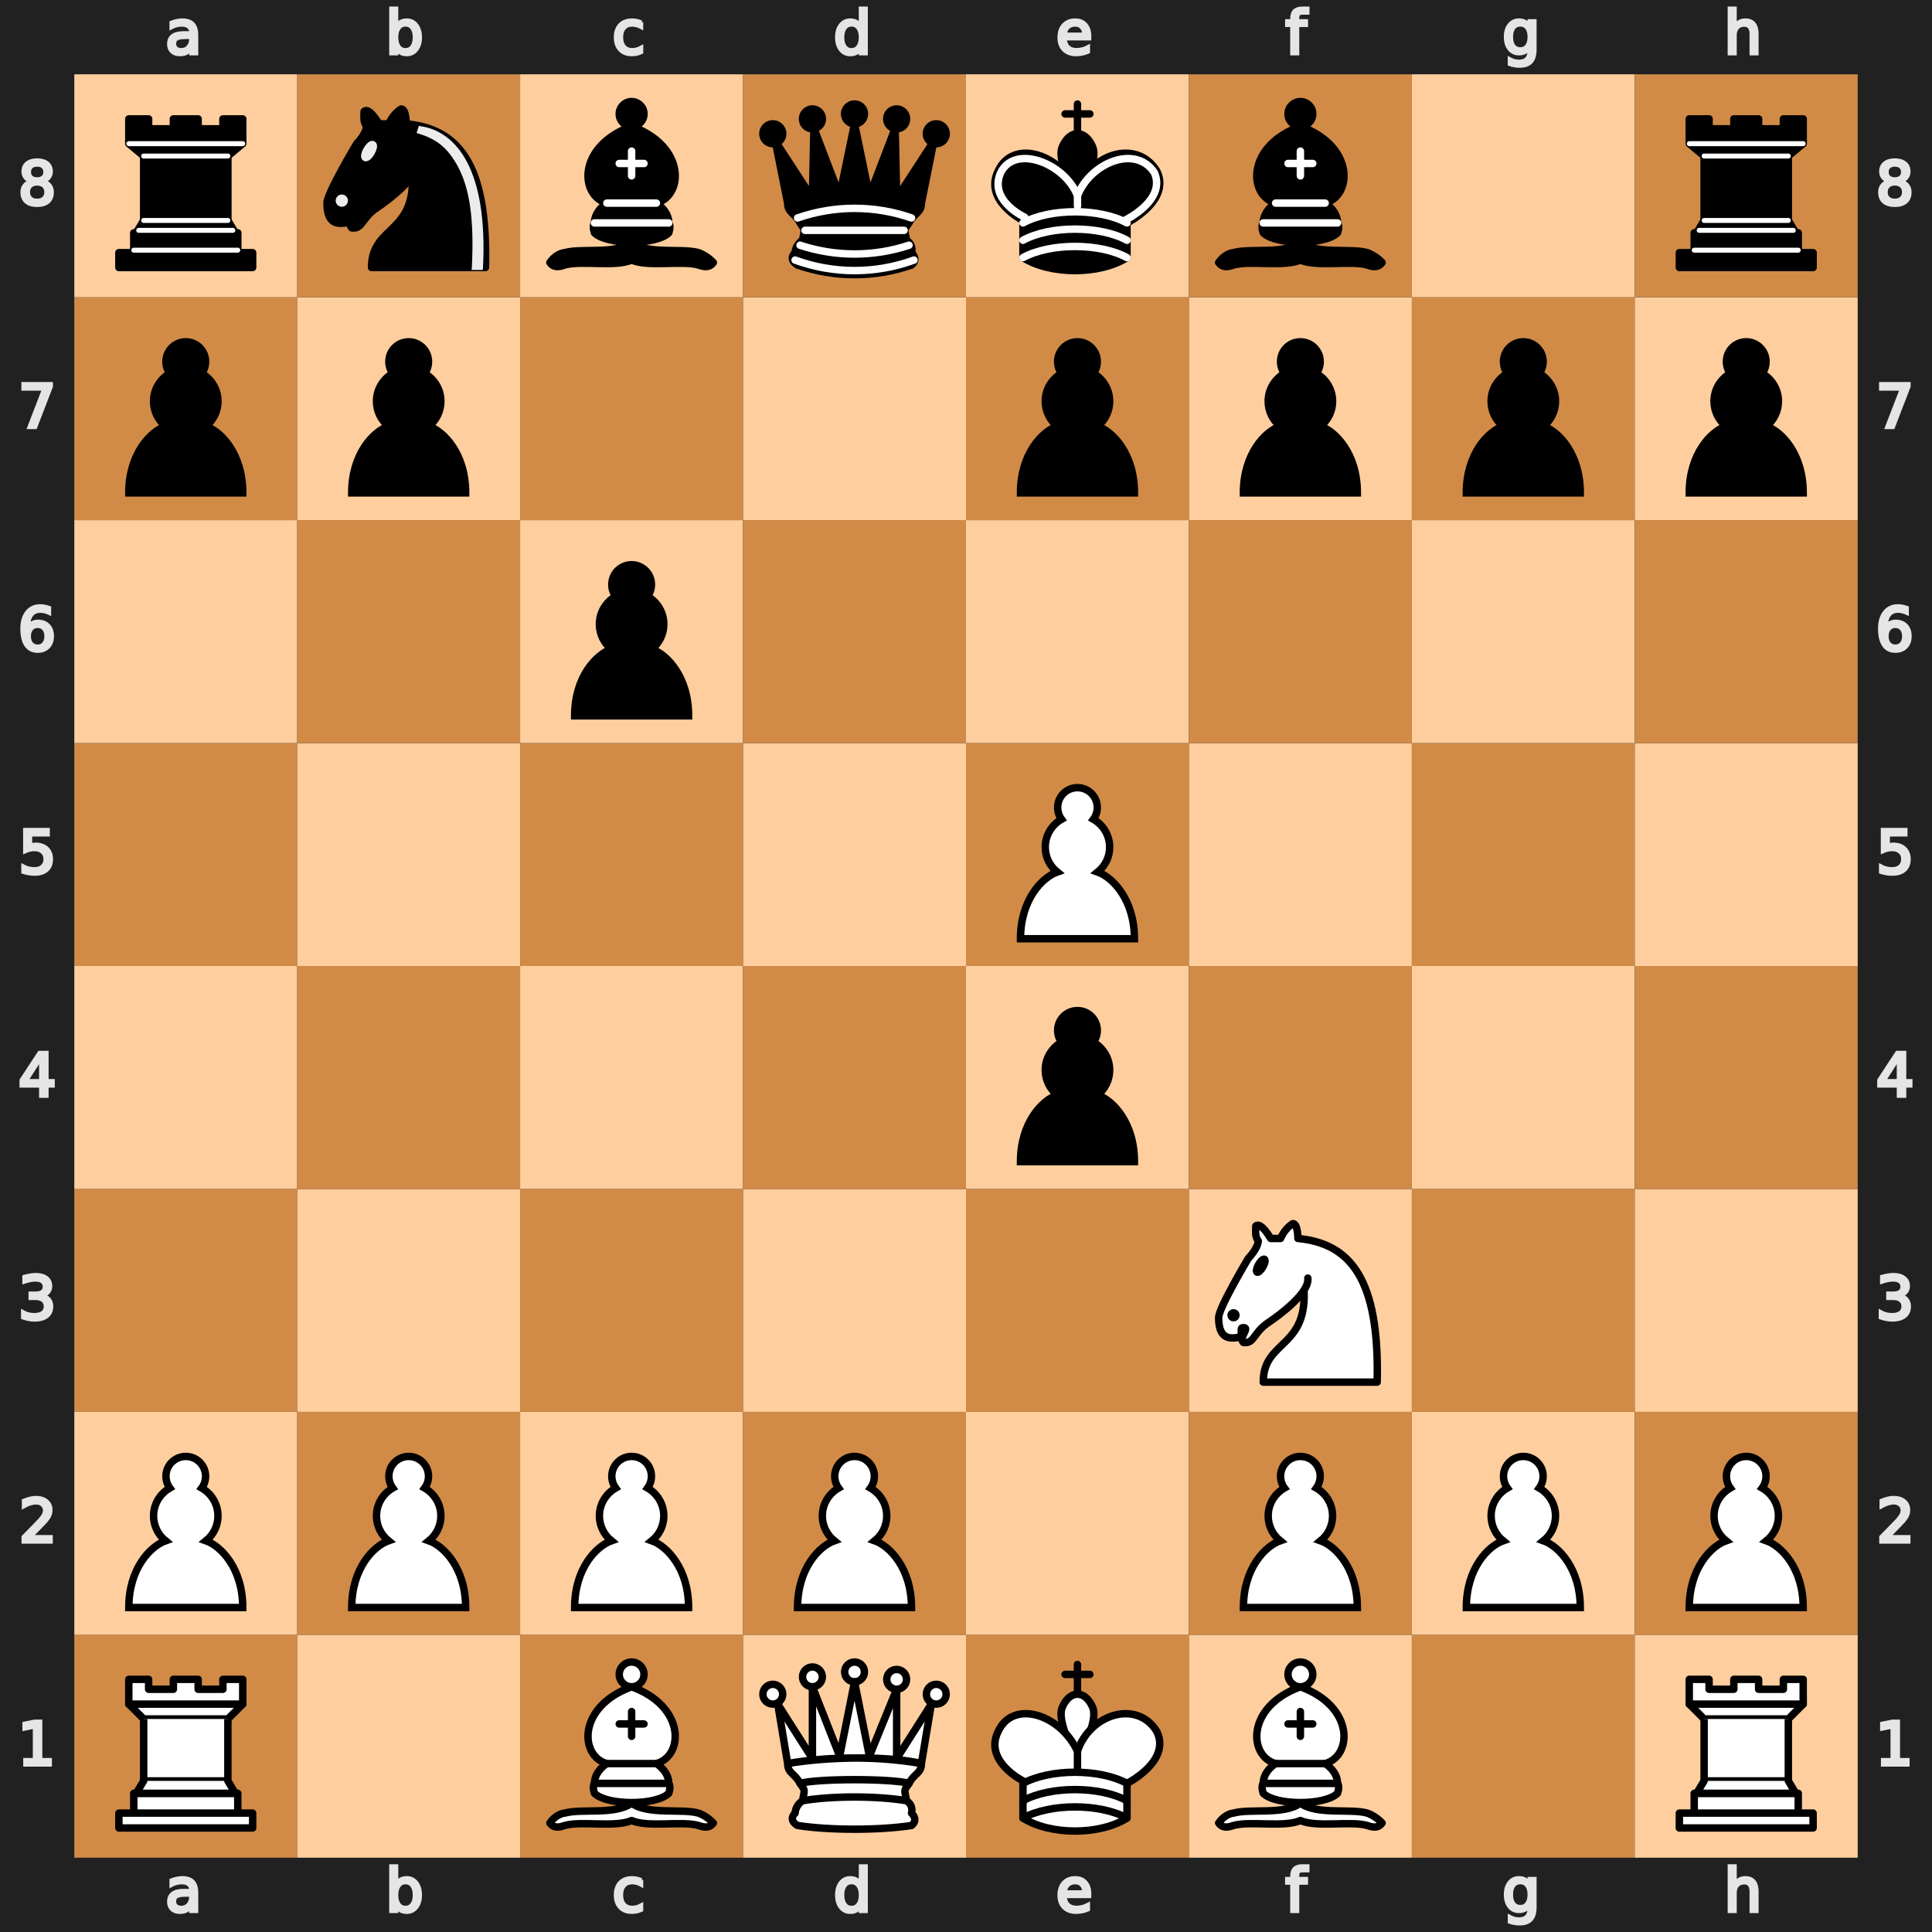
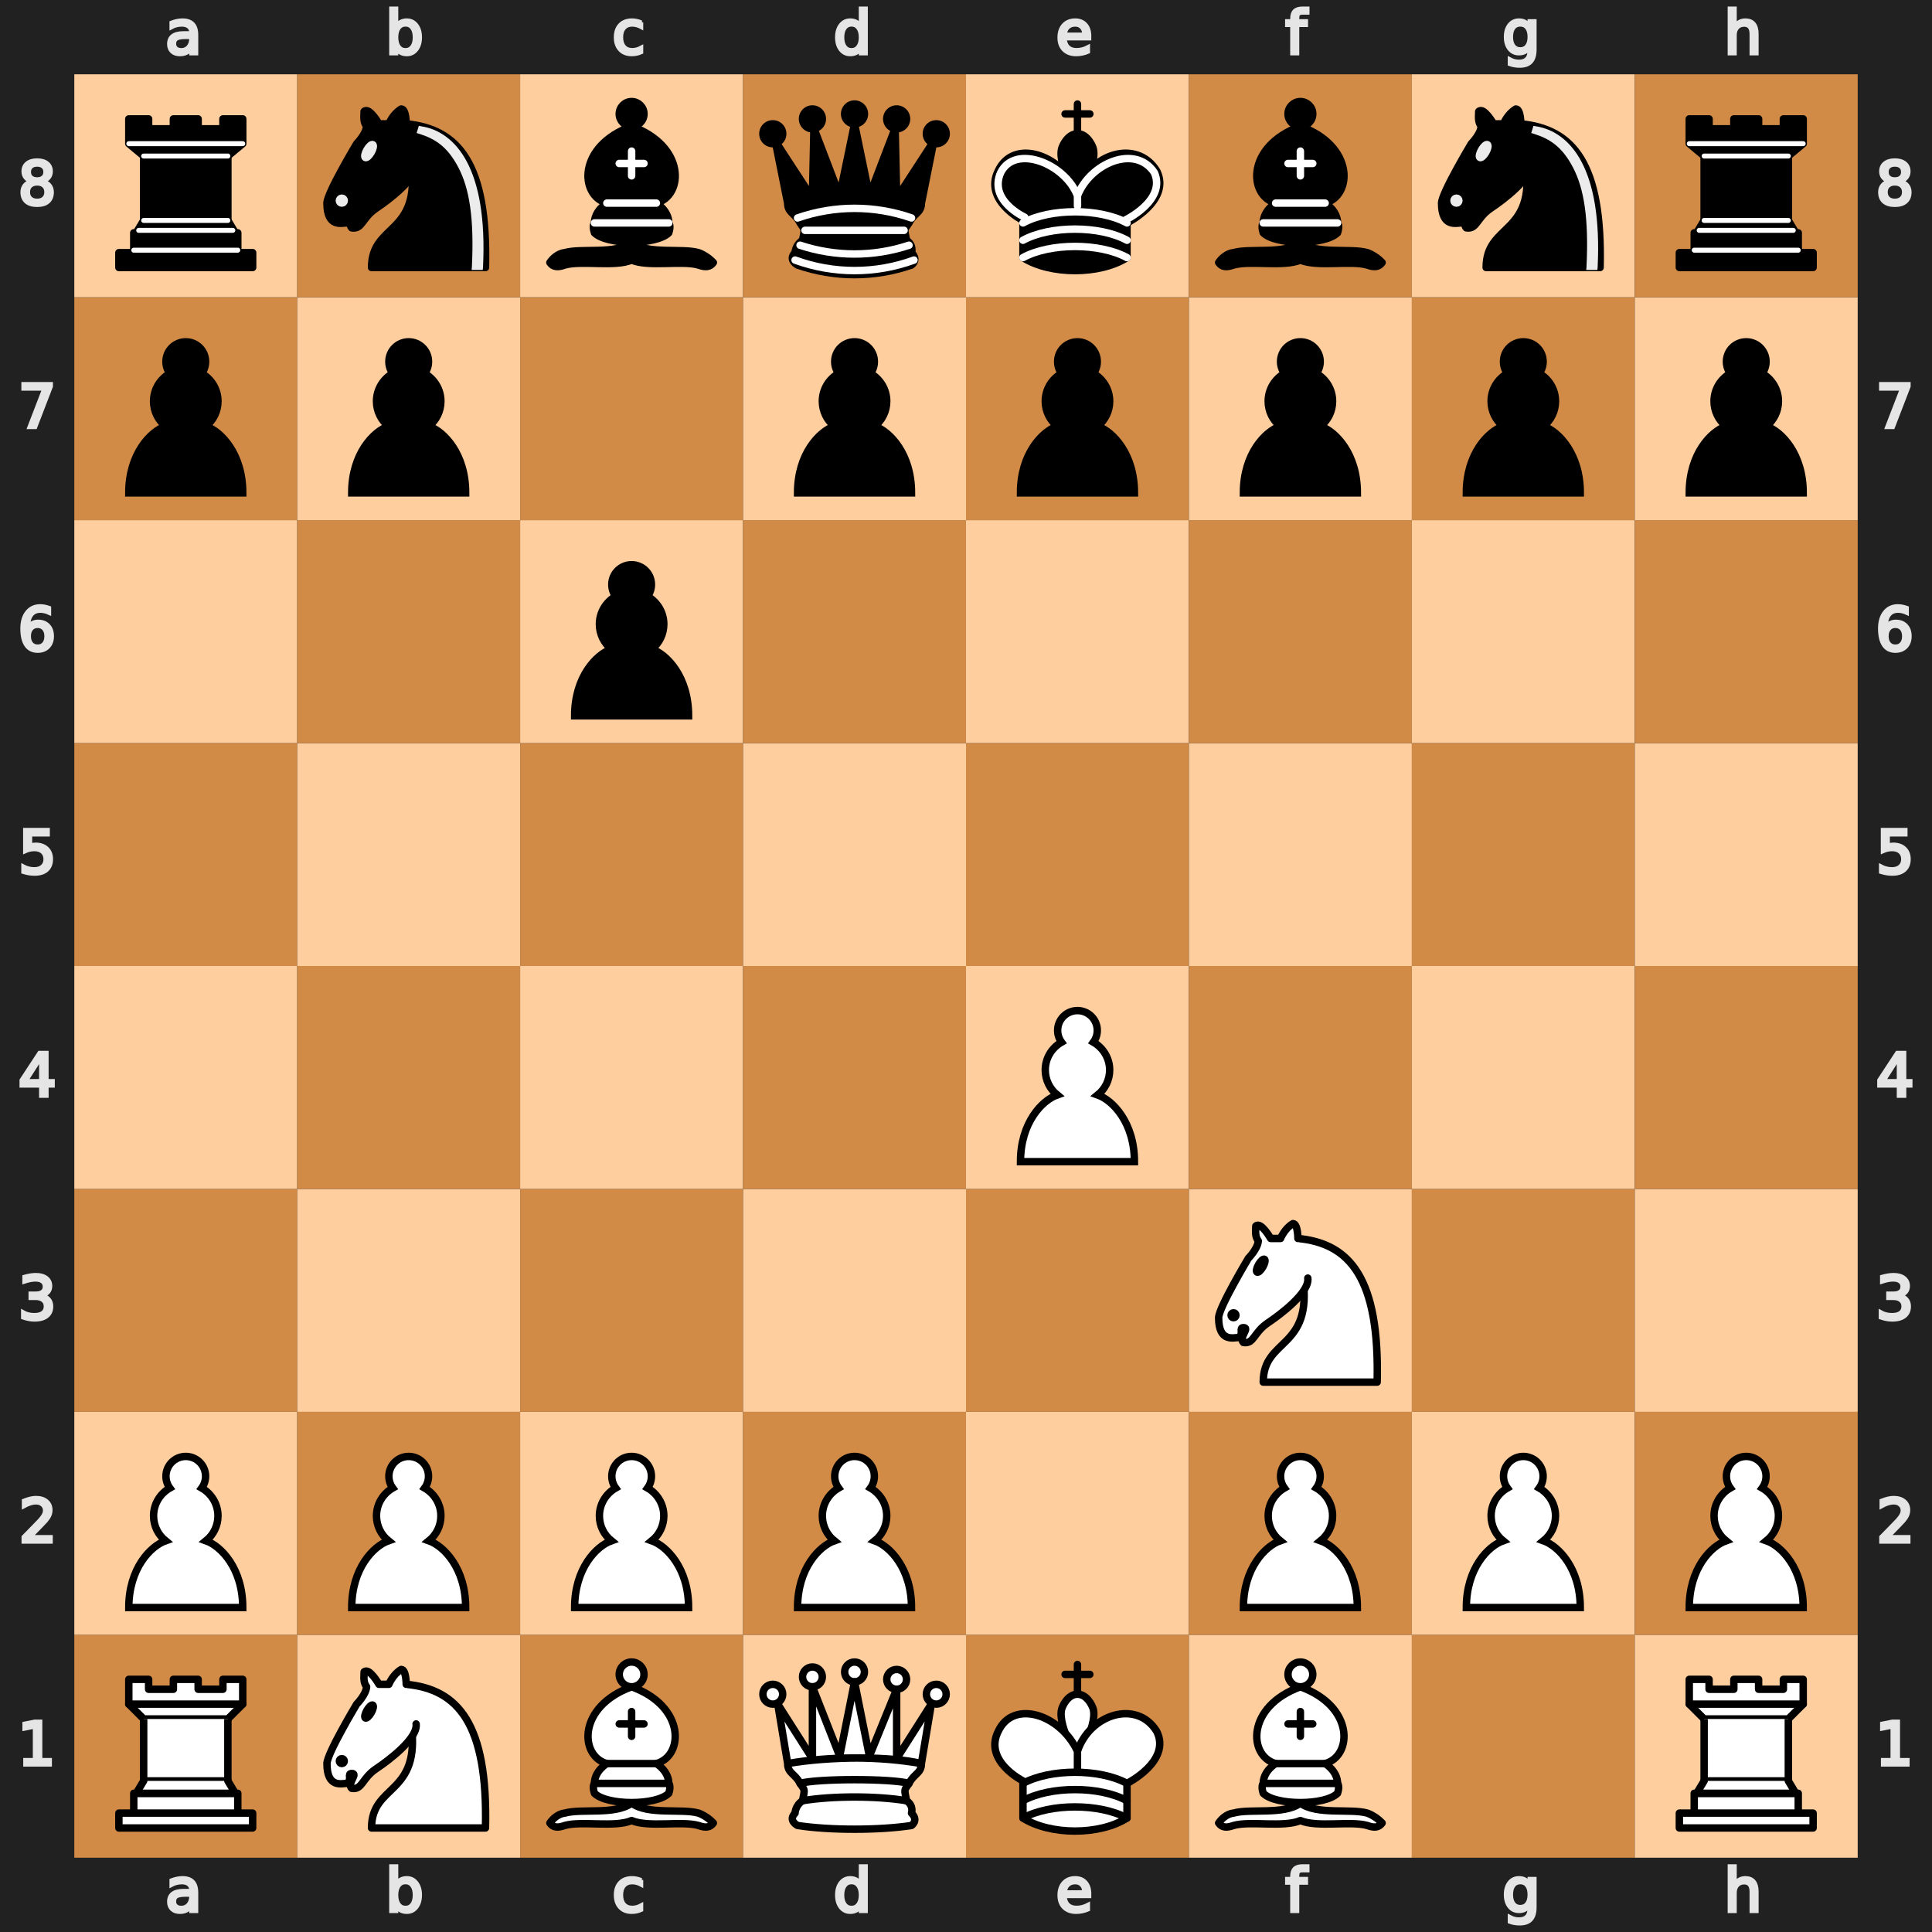
<svg xmlns="http://www.w3.org/2000/svg" xmlns:xlink="http://www.w3.org/1999/xlink" version="1.2" baseProfile="tiny" viewBox="0 0 390 390">
  <defs>
    <g id="white-pawn" class="white pawn">
      <path d="M22.5 9c-2.21 0-4 1.79-4 4 0 .89.29 1.71.78 2.38C17.33 16.5 16 18.59 16 21c0 2.03.94 3.84 2.41 5.03-3 1.06-7.41 5.55-7.41 13.47h23c0-7.92-4.41-12.41-7.41-13.47 1.47-1.19 2.41-3 2.41-5.03 0-2.41-1.33-4.5-3.28-5.62.49-.67.78-1.49.78-2.38 0-2.21-1.79-4-4-4z" fill="#fff" stroke="#000" stroke-width="1.5" stroke-linecap="round" />
    </g>
    <g id="white-knight" class="white knight" fill="none" fill-rule="evenodd" stroke="#000" stroke-width="1.5" stroke-linecap="round" stroke-linejoin="round">
      <path d="M 22,10 C 32.5,11 38.5,18 38,39 L 15,39 C 15,30 25,32.5 23,18" style="fill:#ffffff; stroke:#000000;" />
      <path d="M 24,18 C 24.38,20.91 18.45,25.37 16,27 C 13,29 13.18,31.34 11,31 C 9.958,30.06 12.41,27.96 11,28 C 10,28 11.19,29.23 10,30 C 9,30 5.997,31 6,26 C 6,24 12,14 12,14 C 12,14 13.89,12.1 14,10.5 C 13.27,9.506 13.5,8.5 13.5,7.5 C 14.5,6.5 16.5,10 16.5,10 L 18.5,10 C 18.5,10 19.28,8.008 21,7 C 22,7 22,10 22,10" style="fill:#ffffff; stroke:#000000;" />
      <path d="M 9.5 25.5 A 0.5 0.5 0 1 1 8.5,25.5 A 0.5 0.5 0 1 1 9.5 25.5 z" style="fill:#000000; stroke:#000000;" />
      <path d="M 15 15.5 A 0.5 1.5 0 1 1 14,15.5 A 0.5 1.5 0 1 1 15 15.5 z" transform="matrix(0.866,0.5,-0.5,0.866,9.693,-5.173)" style="fill:#000000; stroke:#000000;" />
    </g>
    <g id="white-bishop" class="white bishop" fill="none" fill-rule="evenodd" stroke="#000" stroke-width="1.5" stroke-linecap="round" stroke-linejoin="round">
      <g fill="#fff" stroke-linecap="butt">
        <path d="M9 36c3.39-.97 10.11.43 13.5-2 3.39 2.43 10.11 1.03 13.5 2 0 0 1.65.54 3 2-.68.97-1.65.99-3 .5-3.39-.97-10.11.46-13.5-1-3.39 1.46-10.11.03-13.5 1-1.354.49-2.323.47-3-.5 1.354-1.94 3-2 3-2zM15 32c2.5 2.5 12.5 2.5 15 0 .5-1.5 0-2 0-2 0-2.5-2.5-4-2.5-4 5.5-1.5 6-11.5-5-15.5-11 4-10.5 14-5 15.5 0 0-2.5 1.5-2.5 4 0 0-.5.5 0 2zM25 8a2.5 2.5 0 1 1-5 0 2.5 2.5 0 1 1 5 0z" />
      </g>
      <path d="M17.5 26h10M15 30h15m-7.5-14.5v5M20 18h5" stroke-linejoin="miter" />
    </g>
    <g id="white-rook" class="white rook" fill="#fff" fill-rule="evenodd" stroke="#000" stroke-width="1.5" stroke-linecap="round" stroke-linejoin="round">
      <path d="M9 39h27v-3H9v3zM12 36v-4h21v4H12zM11 14V9h4v2h5V9h5v2h5V9h4v5" stroke-linecap="butt" />
      <path d="M34 14l-3 3H14l-3-3" />
      <path d="M31 17v12.5H14V17" stroke-linecap="butt" stroke-linejoin="miter" />
      <path d="M31 29.5l1.5 2.5h-20l1.5-2.5" />
      <path d="M11 14h23" fill="none" stroke-linejoin="miter" />
    </g>
    <g id="white-queen" class="white queen" fill="#fff" fill-rule="evenodd" stroke="#000" stroke-width="1.5" stroke-linecap="round" stroke-linejoin="round">
      <path d="M8 12a2 2 0 1 1-4 0 2 2 0 1 1 4 0zM24.5 7.5a2 2 0 1 1-4 0 2 2 0 1 1 4 0zM41 12a2 2 0 1 1-4 0 2 2 0 1 1 4 0zM16 8.5a2 2 0 1 1-4 0 2 2 0 1 1 4 0zM33 9a2 2 0 1 1-4 0 2 2 0 1 1 4 0z" />
      <path d="M9 26c8.5-1.5 21-1.5 27 0l2-12-7 11V11l-5.5 13.5-3-15-3 15-5.5-14V25L7 14l2 12zM9 26c0 2 1.5 2 2.5 4 1 1.5 1 1 .5 3.5-1.5 1-1.5 2.5-1.5 2.5-1.5 1.5.5 2.5.5 2.5 6.5 1 16.5 1 23 0 0 0 1.5-1 0-2.5 0 0 .5-1.5-1-2.5-.5-2.5-.5-2 .5-3.5 1-2 2.5-2 2.5-4-8.5-1.5-18.5-1.5-27 0z" stroke-linecap="butt" />
      <path d="M11.5 30c3.5-1 18.5-1 22 0M12 33.5c6-1 15-1 21 0" fill="none" />
    </g>
    <g id="white-king" class="white king" fill="none" fill-rule="evenodd" stroke="#000" stroke-width="1.5" stroke-linecap="round" stroke-linejoin="round">
      <path d="M22.5 11.63V6M20 8h5" stroke-linejoin="miter" />
      <path d="M22.5 25s4.5-7.5 3-10.5c0 0-1-2.5-3-2.5s-3 2.5-3 2.5c-1.5 3 3 10.5 3 10.5" fill="#fff" stroke-linecap="butt" stroke-linejoin="miter" />
      <path d="M11.5 37c5.5 3.5 15.5 3.5 21 0v-7s9-4.5 6-10.5c-4-6.5-13.5-3.5-16 4V27v-3.5c-3.5-7.5-13-10.5-16-4-3 6 5 10 5 10V37z" fill="#fff" />
      <path d="M11.5 30c5.5-3 15.5-3 21 0m-21 3.5c5.5-3 15.5-3 21 0m-21 3.5c5.5-3 15.5-3 21 0" />
    </g>
    <g id="black-pawn" class="black pawn">
      <path d="M22.5 9c-2.21 0-4 1.79-4 4 0 .89.29 1.71.78 2.38C17.33 16.5 16 18.59 16 21c0 2.03.94 3.84 2.41 5.03-3 1.06-7.41 5.55-7.41 13.47h23c0-7.92-4.41-12.41-7.41-13.47 1.47-1.19 2.41-3 2.41-5.03 0-2.41-1.33-4.5-3.28-5.62.49-.67.78-1.49.78-2.38 0-2.21-1.79-4-4-4z" fill="#000" stroke="#000" stroke-width="1.5" stroke-linecap="round" />
    </g>
    <g id="black-knight" class="black knight" fill="none" fill-rule="evenodd" stroke="#000" stroke-width="1.5" stroke-linecap="round" stroke-linejoin="round">
      <path d="M 22,10 C 32.5,11 38.5,18 38,39 L 15,39 C 15,30 25,32.5 23,18" style="fill:#000000; stroke:#000000;" />
      <path d="M 24,18 C 24.38,20.91 18.45,25.37 16,27 C 13,29 13.18,31.34 11,31 C 9.958,30.06 12.41,27.96 11,28 C 10,28 11.19,29.23 10,30 C 9,30 5.997,31 6,26 C 6,24 12,14 12,14 C 12,14 13.89,12.1 14,10.5 C 13.27,9.506 13.5,8.5 13.5,7.5 C 14.5,6.5 16.5,10 16.5,10 L 18.5,10 C 18.5,10 19.28,8.008 21,7 C 22,7 22,10 22,10" style="fill:#000000; stroke:#000000;" />
      <path d="M 9.5 25.5 A 0.5 0.5 0 1 1 8.5,25.5 A 0.5 0.5 0 1 1 9.5 25.5 z" style="fill:#ececec; stroke:#ececec;" />
      <path d="M 15 15.5 A 0.5 1.5 0 1 1 14,15.5 A 0.5 1.5 0 1 1 15 15.5 z" transform="matrix(0.866,0.5,-0.5,0.866,9.693,-5.173)" style="fill:#ececec; stroke:#ececec;" />
      <path d="M 24.55,10.4 L 24.1,11.85 L 24.6,12 C 27.75,13 30.25,14.49 32.5,18.75 C 34.75,23.01 35.75,29.06 35.25,39 L 35.2,39.5 L 37.45,39.5 L 37.5,39 C 38,28.94 36.62,22.15 34.25,17.66 C 31.88,13.17 28.46,11.02 25.06,10.5 L 24.55,10.4 z " style="fill:#ececec; stroke:none;" />
    </g>
    <g id="black-bishop" class="black bishop" fill="none" fill-rule="evenodd" stroke="#000" stroke-width="1.5" stroke-linecap="round" stroke-linejoin="round">
      <path d="M9 36c3.39-.97 10.11.43 13.5-2 3.39 2.43 10.11 1.03 13.5 2 0 0 1.65.54 3 2-.68.97-1.65.99-3 .5-3.39-.97-10.11.46-13.5-1-3.39 1.46-10.11.03-13.5 1-1.354.49-2.323.47-3-.5 1.354-1.94 3-2 3-2zm6-4c2.5 2.5 12.5 2.5 15 0 .5-1.5 0-2 0-2 0-2.5-2.5-4-2.5-4 5.5-1.5 6-11.5-5-15.5-11 4-10.5 14-5 15.5 0 0-2.5 1.5-2.5 4 0 0-.5.5 0 2zM25 8a2.5 2.5 0 1 1-5 0 2.5 2.5 0 1 1 5 0z" fill="#000" stroke-linecap="butt" />
      <path d="M17.5 26h10M15 30h15m-7.5-14.5v5M20 18h5" stroke="#fff" stroke-linejoin="miter" />
    </g>
    <g id="black-rook" class="black rook" fill="#000" fill-rule="evenodd" stroke="#000" stroke-width="1.5" stroke-linecap="round" stroke-linejoin="round">
      <path d="M9 39h27v-3H9v3zM12.5 32l1.5-2.5h17l1.5 2.5h-20zM12 36v-4h21v4H12z" stroke-linecap="butt" />
      <path d="M14 29.5v-13h17v13H14z" stroke-linecap="butt" stroke-linejoin="miter" />
      <path d="M14 16.5L11 14h23l-3 2.5H14zM11 14V9h4v2h5V9h5v2h5V9h4v5H11z" stroke-linecap="butt" />
      <path d="M12 35.5h21M13 31.5h19M14 29.5h17M14 16.5h17M11 14h23" fill="none" stroke="#fff" stroke-width="1" stroke-linejoin="miter" />
    </g>
    <g id="black-queen" class="black queen" fill="#000" fill-rule="evenodd" stroke="#000" stroke-width="1.5" stroke-linecap="round" stroke-linejoin="round">
      <g fill="#000" stroke="none">
        <circle cx="6" cy="12" r="2.75" />
        <circle cx="14" cy="9" r="2.75" />
        <circle cx="22.5" cy="8" r="2.75" />
        <circle cx="31" cy="9" r="2.75" />
        <circle cx="39" cy="12" r="2.75" />
      </g>
      <path d="M9 26c8.5-1.5 21-1.5 27 0l2.5-12.5L31 25l-.3-14.1-5.2 13.6-3-14.5-3 14.5-5.2-13.6L14 25 6.5 13.5 9 26zM9 26c0 2 1.5 2 2.5 4 1 1.5 1 1 .5 3.5-1.5 1-1.5 2.5-1.5 2.5-1.5 1.5.5 2.5.5 2.5 6.5 1 16.5 1 23 0 0 0 1.5-1 0-2.5 0 0 .5-1.5-1-2.5-.5-2.5-.5-2 .5-3.5 1-2 2.5-2 2.5-4-8.5-1.5-18.5-1.5-27 0z" stroke-linecap="butt" />
      <path d="M11 38.5a35 35 1 0 0 23 0" fill="none" stroke-linecap="butt" />
      <path d="M11 29a35 35 1 0 1 23 0M12.5 31.5h20M11.5 34.5a35 35 1 0 0 22 0M10.5 37.5a35 35 1 0 0 24 0" fill="none" stroke="#fff" />
    </g>
    <g id="black-king" class="black king" fill="none" fill-rule="evenodd" stroke="#000" stroke-width="1.5" stroke-linecap="round" stroke-linejoin="round">
      <path d="M22.5 11.63V6" stroke-linejoin="miter" />
      <path d="M22.5 25s4.5-7.5 3-10.5c0 0-1-2.5-3-2.5s-3 2.5-3 2.5c-1.5 3 3 10.5 3 10.5" fill="#000" stroke-linecap="butt" stroke-linejoin="miter" />
      <path d="M11.5 37c5.5 3.5 15.5 3.5 21 0v-7s9-4.5 6-10.5c-4-6.5-13.5-3.5-16 4V27v-3.5c-3.5-7.5-13-10.5-16-4-3 6 5 10 5 10V37z" fill="#000" />
      <path d="M20 8h5" stroke-linejoin="miter" />
      <path d="M32 29.5s8.5-4 6.03-9.65C34.15 14 25 18 22.5 24.5l.01 2.1-.01-2.1C20 18 9.906 14 6.997 19.85c-2.497 5.65 4.853 9 4.853 9M11.5 30c5.5-3 15.5-3 21 0m-21 3.5c5.5-3 15.5-3 21 0m-21 3.5c5.5-3 15.5-3 21 0" stroke="#fff" />
    </g>
  </defs>
  <rect x="0" y="0" width="390" height="390" fill="#212121" />
  <g transform="translate(20, 0) scale(0.75, 0.75)" fill="#e5e5e5" stroke="#e5e5e5">
    <path d="M23.328 10.016q-1.742 0-2.414.398-.672.398-.672 1.36 0 .765.5 1.218.508.445 1.375.445 1.196 0 1.914-.843.727-.852.727-2.258v-.32zm2.867-.594v4.992h-1.437v-1.328q-.492.797-1.227 1.18-.734.375-1.797.375-1.343 0-2.14-.75-.79-.758-.79-2.024 0-1.476.985-2.226.992-.75 2.953-.75h2.016V8.75q0-.992-.656-1.531-.649-.547-1.829-.547-.75 0-1.46.18-.711.18-1.368.539V6.062q.79-.304 1.532-.453.742-.156 1.445-.156 1.898 0 2.836.984.937.985.937 2.985z" />
  </g>
  <g transform="translate(20, 375) scale(0.75, 0.75)" fill="#e5e5e5" stroke="#e5e5e5">
    <path d="M23.328 10.016q-1.742 0-2.414.398-.672.398-.672 1.36 0 .765.5 1.218.508.445 1.375.445 1.196 0 1.914-.843.727-.852.727-2.258v-.32zm2.867-.594v4.992h-1.437v-1.328q-.492.797-1.227 1.18-.734.375-1.797.375-1.343 0-2.14-.75-.79-.758-.79-2.024 0-1.476.985-2.226.992-.75 2.953-.75h2.016V8.75q0-.992-.656-1.531-.649-.547-1.829-.547-.75 0-1.46.18-.711.18-1.368.539V6.062q.79-.304 1.532-.453.742-.156 1.445-.156 1.898 0 2.836.984.937.985.937 2.985z" />
  </g>
  <g transform="translate(65, 0) scale(0.75, 0.75)" fill="#e5e5e5" stroke="#e5e5e5">
    <path d="M24.922 10.047q0-1.586-.656-2.485-.649-.906-1.79-.906-1.14 0-1.796.906-.649.899-.649 2.485 0 1.586.649 2.492.656.898 1.797.898 1.14 0 1.789-.898.656-.906.656-2.492zm-4.89-3.055q.452-.781 1.14-1.156.695-.383 1.656-.383 1.594 0 2.586 1.266 1 1.265 1 3.328 0 2.062-1 3.328-.992 1.266-2.586 1.266-.96 0-1.656-.375-.688-.383-1.14-1.164v1.312h-1.446V2.258h1.445z" />
  </g>
  <g transform="translate(65, 375) scale(0.75, 0.75)" fill="#e5e5e5" stroke="#e5e5e5">
    <path d="M24.922 10.047q0-1.586-.656-2.485-.649-.906-1.79-.906-1.14 0-1.796.906-.649.899-.649 2.485 0 1.586.649 2.492.656.898 1.797.898 1.14 0 1.789-.898.656-.906.656-2.492zm-4.89-3.055q.452-.781 1.14-1.156.695-.383 1.656-.383 1.594 0 2.586 1.266 1 1.265 1 3.328 0 2.062-1 3.328-.992 1.266-2.586 1.266-.96 0-1.656-.375-.688-.383-1.14-1.164v1.312h-1.446V2.258h1.445z" />
  </g>
  <g transform="translate(110, 0) scale(0.75, 0.75)" fill="#e5e5e5" stroke="#e5e5e5">
    <path d="M25.96 6v1.344q-.608-.336-1.226-.5-.609-.172-1.234-.172-1.398 0-2.172.89-.773.883-.773 2.485 0 1.601.773 2.492.774.883 2.172.883.625 0 1.234-.164.618-.172 1.227-.508v1.328q-.602.281-1.25.422-.64.14-1.367.14-1.977 0-3.14-1.242-1.165-1.242-1.165-3.351 0-2.14 1.172-3.367 1.18-1.227 3.227-1.227.664 0 1.296.14.633.134 1.227.407z" />
  </g>
  <g transform="translate(110, 375) scale(0.75, 0.75)" fill="#e5e5e5" stroke="#e5e5e5">
    <path d="M25.96 6v1.344q-.608-.336-1.226-.5-.609-.172-1.234-.172-1.398 0-2.172.89-.773.883-.773 2.485 0 1.601.773 2.492.774.883 2.172.883.625 0 1.234-.164.618-.172 1.227-.508v1.328q-.602.281-1.25.422-.64.14-1.367.14-1.977 0-3.14-1.242-1.165-1.242-1.165-3.351 0-2.14 1.172-3.367 1.18-1.227 3.227-1.227.664 0 1.296.14.633.134 1.227.407z" />
  </g>
  <g transform="translate(155, 0) scale(0.75, 0.75)" fill="#e5e5e5" stroke="#e5e5e5">
    <path d="M24.973 6.992V2.258h1.437v12.156h-1.437v-1.312q-.453.78-1.149 1.164-.687.375-1.656.375-1.586 0-2.586-1.266-.992-1.266-.992-3.328 0-2.063.992-3.328 1-1.266 2.586-1.266.969 0 1.656.383.696.375 1.149 1.156zm-4.899 3.055q0 1.586.649 2.492.656.898 1.797.898 1.14 0 1.796-.898.657-.906.657-2.492 0-1.586-.657-2.485-.656-.906-1.796-.906-1.141 0-1.797.906-.649.899-.649 2.485z" />
  </g>
  <g transform="translate(155, 375) scale(0.75, 0.75)" fill="#e5e5e5" stroke="#e5e5e5">
    <path d="M24.973 6.992V2.258h1.437v12.156h-1.437v-1.312q-.453.78-1.149 1.164-.687.375-1.656.375-1.586 0-2.586-1.266-.992-1.266-.992-3.328 0-2.063.992-3.328 1-1.266 2.586-1.266.969 0 1.656.383.696.375 1.149 1.156zm-4.899 3.055q0 1.586.649 2.492.656.898 1.797.898 1.14 0 1.796-.898.657-.906.657-2.492 0-1.586-.657-2.485-.656-.906-1.796-.906-1.141 0-1.797.906-.649.899-.649 2.485z" />
  </g>
  <g transform="translate(200, 0) scale(0.75, 0.75)" fill="#e5e5e5" stroke="#e5e5e5">
    <path d="M26.555 9.68v.703h-6.61q.094 1.484.89 2.265.806.774 2.235.774.828 0 1.602-.203.781-.203 1.547-.61v1.36q-.774.328-1.586.5-.813.172-1.649.172-2.093 0-3.32-1.22-1.219-1.218-1.219-3.296 0-2.148 1.157-3.406 1.164-1.266 3.132-1.266 1.766 0 2.79 1.14 1.03 1.134 1.03 3.087zm-1.438-.422q-.015-1.18-.664-1.883-.64-.703-1.703-.703-1.203 0-1.93.68-.718.68-.828 1.914z" />
  </g>
  <g transform="translate(200, 375) scale(0.75, 0.75)" fill="#e5e5e5" stroke="#e5e5e5">
    <path d="M26.555 9.68v.703h-6.61q.094 1.484.89 2.265.806.774 2.235.774.828 0 1.602-.203.781-.203 1.547-.61v1.36q-.774.328-1.586.5-.813.172-1.649.172-2.093 0-3.32-1.22-1.219-1.218-1.219-3.296 0-2.148 1.157-3.406 1.164-1.266 3.132-1.266 1.766 0 2.79 1.14 1.03 1.134 1.03 3.087zm-1.438-.422q-.015-1.18-.664-1.883-.64-.703-1.703-.703-1.203 0-1.93.68-.718.68-.828 1.914z" />
  </g>
  <g transform="translate(245, 0) scale(0.75, 0.75)" fill="#e5e5e5" stroke="#e5e5e5">
    <path d="M25.285 2.258v1.195H23.91q-.773 0-1.078.313-.297.312-.297 1.125v.773h2.367v1.117h-2.367v7.633H21.09V6.781h-1.375V5.664h1.375v-.61q0-1.46.68-2.124.68-.672 2.156-.672z" />
  </g>
  <g transform="translate(245, 375) scale(0.75, 0.75)" fill="#e5e5e5" stroke="#e5e5e5">
    <path d="M25.285 2.258v1.195H23.91q-.773 0-1.078.313-.297.312-.297 1.125v.773h2.367v1.117h-2.367v7.633H21.09V6.781h-1.375V5.664h1.375v-.61q0-1.46.68-2.124.68-.672 2.156-.672z" />
  </g>
  <g transform="translate(290, 0) scale(0.75, 0.75)" fill="#e5e5e5" stroke="#e5e5e5">
    <path d="M24.973 9.937q0-1.562-.649-2.421-.64-.86-1.804-.86-1.157 0-1.805.86-.64.859-.64 2.421 0 1.555.64 2.415.648.859 1.805.859 1.164 0 1.804-.86.649-.859.649-2.414zm1.437 3.391q0 2.234-.992 3.32-.992 1.094-3.04 1.094-.757 0-1.429-.117-.672-.11-1.304-.344v-1.398q.632.344 1.25.508.617.164 1.257.164 1.414 0 2.118-.743.703-.734.703-2.226v-.711q-.446.773-1.141 1.156-.695.383-1.664.383-1.61 0-2.594-1.227-.984-1.226-.984-3.25 0-2.03.984-3.257.985-1.227 2.594-1.227.969 0 1.664.383t1.14 1.156V5.664h1.438z" />
  </g>
  <g transform="translate(290, 375) scale(0.75, 0.75)" fill="#e5e5e5" stroke="#e5e5e5">
    <path d="M24.973 9.937q0-1.562-.649-2.421-.64-.86-1.804-.86-1.157 0-1.805.86-.64.859-.64 2.421 0 1.555.64 2.415.648.859 1.805.859 1.164 0 1.804-.86.649-.859.649-2.414zm1.437 3.391q0 2.234-.992 3.32-.992 1.094-3.04 1.094-.757 0-1.429-.117-.672-.11-1.304-.344v-1.398q.632.344 1.25.508.617.164 1.257.164 1.414 0 2.118-.743.703-.734.703-2.226v-.711q-.446.773-1.141 1.156-.695.383-1.664.383-1.61 0-2.594-1.227-.984-1.226-.984-3.25 0-2.03.984-3.257.985-1.227 2.594-1.227.969 0 1.664.383t1.14 1.156V5.664h1.438z" />
  </g>
  <g transform="translate(335, 0) scale(0.75, 0.75)" fill="#e5e5e5" stroke="#e5e5e5">
    <path d="M26.164 9.133v5.281h-1.437V9.18q0-1.243-.485-1.86-.484-.617-1.453-.617-1.164 0-1.836.742-.672.742-.672 2.024v4.945h-1.445V2.258h1.445v4.765q.516-.789 1.211-1.18.703-.39 1.617-.39 1.508 0 2.282.938.773.93.773 2.742z" />
  </g>
  <g transform="translate(335, 375) scale(0.75, 0.75)" fill="#e5e5e5" stroke="#e5e5e5">
    <path d="M26.164 9.133v5.281h-1.437V9.18q0-1.243-.485-1.86-.484-.617-1.453-.617-1.164 0-1.836.742-.672.742-.672 2.024v4.945h-1.445V2.258h1.445v4.765q.516-.789 1.211-1.18.703-.39 1.617-.39 1.508 0 2.282.938.773.93.773 2.742z" />
  </g>
  <g transform="translate(0, 335) scale(0.75, 0.75)" fill="#e5e5e5" stroke="#e5e5e5">
    <path d="M6.754 26.996h2.578v-8.898l-2.805.562v-1.437l2.79-.563h1.578v10.336h2.578v1.328h-6.72z" />
  </g>
  <g transform="translate(375, 335) scale(0.75, 0.75)" fill="#e5e5e5" stroke="#e5e5e5">
    <path d="M6.754 26.996h2.578v-8.898l-2.805.562v-1.437l2.79-.563h1.578v10.336h2.578v1.328h-6.72z" />
  </g>
  <g transform="translate(0, 290) scale(0.75, 0.75)" fill="#e5e5e5" stroke="#e5e5e5">
    <path d="M8.195 26.996h5.508v1.328H6.297v-1.328q.898-.93 2.445-2.492 1.555-1.57 1.953-2.024.758-.851 1.055-1.437.305-.594.305-1.164 0-.93-.657-1.516-.648-.586-1.695-.586-.742 0-1.57.258-.82.258-1.758.781v-1.593q.953-.383 1.781-.578.828-.196 1.516-.196 1.812 0 2.89.906 1.079.907 1.079 2.422 0 .72-.274 1.368-.265.64-.976 1.515-.196.227-1.243 1.313-1.046 1.078-2.953 3.023z" />
  </g>
  <g transform="translate(375, 290) scale(0.75, 0.75)" fill="#e5e5e5" stroke="#e5e5e5">
    <path d="M8.195 26.996h5.508v1.328H6.297v-1.328q.898-.93 2.445-2.492 1.555-1.57 1.953-2.024.758-.851 1.055-1.437.305-.594.305-1.164 0-.93-.657-1.516-.648-.586-1.695-.586-.742 0-1.57.258-.82.258-1.758.781v-1.593q.953-.383 1.781-.578.828-.196 1.516-.196 1.812 0 2.89.906 1.079.907 1.079 2.422 0 .72-.274 1.368-.265.64-.976 1.515-.196.227-1.243 1.313-1.046 1.078-2.953 3.023z" />
  </g>
  <g transform="translate(0, 245) scale(0.75, 0.75)" fill="#e5e5e5" stroke="#e5e5e5">
    <path d="M11.434 22.035q1.132.242 1.765 1.008.64.766.64 1.89 0 1.727-1.187 2.672-1.187.946-3.375.946-.734 0-1.515-.149-.774-.14-1.602-.43V26.45q.656.383 1.438.578.78.196 1.632.196 1.485 0 2.258-.586.782-.586.782-1.703 0-1.032-.727-1.61-.719-.586-2.008-.586h-1.36v-1.297h1.423q1.164 0 1.78-.46.618-.47.618-1.344 0-.899-.64-1.375-.633-.485-1.82-.485-.65 0-1.391.141-.743.14-1.633.437V16.95q.898-.25 1.68-.375.788-.125 1.484-.125 1.797 0 2.844.82 1.046.813 1.046 2.204 0 .968-.554 1.64-.555.664-1.578.922z" />
  </g>
  <g transform="translate(375, 245) scale(0.75, 0.75)" fill="#e5e5e5" stroke="#e5e5e5">
    <path d="M11.434 22.035q1.132.242 1.765 1.008.64.766.64 1.89 0 1.727-1.187 2.672-1.187.946-3.375.946-.734 0-1.515-.149-.774-.14-1.602-.43V26.45q.656.383 1.438.578.78.196 1.632.196 1.485 0 2.258-.586.782-.586.782-1.703 0-1.032-.727-1.61-.719-.586-2.008-.586h-1.36v-1.297h1.423q1.164 0 1.78-.46.618-.47.618-1.344 0-.899-.64-1.375-.633-.485-1.82-.485-.65 0-1.391.141-.743.14-1.633.437V16.95q.898-.25 1.68-.375.788-.125 1.484-.125 1.797 0 2.844.82 1.046.813 1.046 2.204 0 .968-.554 1.64-.555.664-1.578.922z" />
  </g>
  <g transform="translate(0, 200) scale(0.75, 0.75)" fill="#e5e5e5" stroke="#e5e5e5">
    <path d="M11.016 18.035L7.03 24.262h3.985zm-.414-1.375h1.984v7.602h1.664v1.312h-1.664v2.75h-1.57v-2.75H5.75v-1.523z" />
  </g>
  <g transform="translate(375, 200) scale(0.75, 0.75)" fill="#e5e5e5" stroke="#e5e5e5">
    <path d="M11.016 18.035L7.03 24.262h3.985zm-.414-1.375h1.984v7.602h1.664v1.312h-1.664v2.75h-1.57v-2.75H5.75v-1.523z" />
  </g>
  <g transform="translate(0, 155) scale(0.75, 0.75)" fill="#e5e5e5" stroke="#e5e5e5">
    <path d="M6.719 16.66h6.195v1.328h-4.75v2.86q.344-.118.688-.172.343-.063.687-.063 1.953 0 3.094 1.07 1.14 1.07 1.14 2.899 0 1.883-1.171 2.93-1.172 1.039-3.305 1.039-.735 0-1.5-.125-.758-.125-1.57-.375v-1.586q.703.383 1.453.57.75.188 1.586.188 1.351 0 2.14-.711.79-.711.79-1.93 0-1.219-.79-1.93-.789-.71-2.14-.71-.633 0-1.266.14-.625.14-1.281.438z" />
  </g>
  <g transform="translate(375, 155) scale(0.75, 0.75)" fill="#e5e5e5" stroke="#e5e5e5">
    <path d="M6.719 16.66h6.195v1.328h-4.75v2.86q.344-.118.688-.172.343-.063.687-.063 1.953 0 3.094 1.07 1.14 1.07 1.14 2.899 0 1.883-1.171 2.93-1.172 1.039-3.305 1.039-.735 0-1.5-.125-.758-.125-1.57-.375v-1.586q.703.383 1.453.57.75.188 1.586.188 1.351 0 2.14-.711.79-.711.79-1.93 0-1.219-.79-1.93-.789-.71-2.14-.71-.633 0-1.266.14-.625.14-1.281.438z" />
  </g>
  <g transform="translate(0, 110) scale(0.75, 0.75)" fill="#e5e5e5" stroke="#e5e5e5">
    <path d="M10.137 21.863q-1.063 0-1.688.727-.617.726-.617 1.992 0 1.258.617 1.992.625.727 1.688.727 1.062 0 1.68-.727.624-.734.624-1.992 0-1.266-.625-1.992-.617-.727-1.68-.727zm3.133-4.945v1.437q-.594-.28-1.204-.43-.601-.148-1.195-.148-1.562 0-2.39 1.055-.82 1.055-.938 3.188.46-.68 1.156-1.04.696-.367 1.531-.367 1.758 0 2.774 1.07 1.023 1.063 1.023 2.899 0 1.797-1.062 2.883-1.063 1.086-2.828 1.086-2.024 0-3.094-1.547-1.07-1.555-1.07-4.5 0-2.766 1.312-4.406 1.313-1.649 3.524-1.649.593 0 1.195.117.61.118 1.266.352z" />
  </g>
  <g transform="translate(375, 110) scale(0.75, 0.75)" fill="#e5e5e5" stroke="#e5e5e5">
    <path d="M10.137 21.863q-1.063 0-1.688.727-.617.726-.617 1.992 0 1.258.617 1.992.625.727 1.688.727 1.062 0 1.68-.727.624-.734.624-1.992 0-1.266-.625-1.992-.617-.727-1.68-.727zm3.133-4.945v1.437q-.594-.28-1.204-.43-.601-.148-1.195-.148-1.562 0-2.39 1.055-.82 1.055-.938 3.188.46-.68 1.156-1.04.696-.367 1.531-.367 1.758 0 2.774 1.07 1.023 1.063 1.023 2.899 0 1.797-1.062 2.883-1.063 1.086-2.828 1.086-2.024 0-3.094-1.547-1.07-1.555-1.07-4.5 0-2.766 1.312-4.406 1.313-1.649 3.524-1.649.593 0 1.195.117.61.118 1.266.352z" />
  </g>
  <g transform="translate(0, 65) scale(0.75, 0.75)" fill="#e5e5e5" stroke="#e5e5e5">
    <path d="M6.25 16.66h7.5v.672L9.516 28.324H7.867l3.985-10.336H6.25z" />
  </g>
  <g transform="translate(375, 65) scale(0.75, 0.75)" fill="#e5e5e5" stroke="#e5e5e5">
    <path d="M6.25 16.66h7.5v.672L9.516 28.324H7.867l3.985-10.336H6.25z" />
  </g>
  <g transform="translate(0, 20) scale(0.75, 0.75)" fill="#e5e5e5" stroke="#e5e5e5">
    <path d="M10 22.785q-1.125 0-1.773.602-.641.601-.641 1.656t.64 1.656q.649.602 1.774.602t1.773-.602q.649-.61.649-1.656 0-1.055-.649-1.656-.64-.602-1.773-.602zm-1.578-.672q-1.016-.25-1.586-.945-.563-.695-.563-1.695 0-1.399.993-2.211 1-.813 2.734-.813 1.742 0 2.734.813.993.812.993 2.21 0 1-.57 1.696-.563.695-1.571.945 1.14.266 1.773 1.04.641.773.641 1.89 0 1.695-1.04 2.602-1.03.906-2.96.906t-2.969-.906Q6 26.738 6 25.043q0-1.117.64-1.89.641-.774 1.782-1.04zm-.578-2.492q0 .906.562 1.414.57.508 1.594.508 1.016 0 1.586-.508.578-.508.578-1.414 0-.906-.578-1.414-.57-.508-1.586-.508-1.023 0-1.594.508-.562.508-.562 1.414z" />
  </g>
  <g transform="translate(375, 20) scale(0.75, 0.75)" fill="#e5e5e5" stroke="#e5e5e5">
    <path d="M10 22.785q-1.125 0-1.773.602-.641.601-.641 1.656t.64 1.656q.649.602 1.774.602t1.773-.602q.649-.61.649-1.656 0-1.055-.649-1.656-.64-.602-1.773-.602zm-1.578-.672q-1.016-.25-1.586-.945-.563-.695-.563-1.695 0-1.399.993-2.211 1-.813 2.734-.813 1.742 0 2.734.813.993.812.993 2.21 0 1-.57 1.696-.563.695-1.571.945 1.14.266 1.773 1.04.641.773.641 1.89 0 1.695-1.04 2.602-1.03.906-2.96.906t-2.969-.906Q6 26.738 6 25.043q0-1.117.64-1.89.641-.774 1.782-1.04zm-.578-2.492q0 .906.562 1.414.57.508 1.594.508 1.016 0 1.586-.508.578-.508.578-1.414 0-.906-.578-1.414-.57-.508-1.586-.508-1.023 0-1.594.508-.562.508-.562 1.414z" />
  </g>
  <rect x="15" y="330" width="45" height="45" class="square dark a1" stroke="none" fill="#d18b47" />
  <rect x="60" y="330" width="45" height="45" class="square light b1" stroke="none" fill="#ffce9e" />
  <rect x="105" y="330" width="45" height="45" class="square dark c1" stroke="none" fill="#d18b47" />
  <rect x="150" y="330" width="45" height="45" class="square light d1" stroke="none" fill="#ffce9e" />
  <rect x="195" y="330" width="45" height="45" class="square dark e1" stroke="none" fill="#d18b47" />
  <rect x="240" y="330" width="45" height="45" class="square light f1" stroke="none" fill="#ffce9e" />
  <rect x="285" y="330" width="45" height="45" class="square dark g1" stroke="none" fill="#d18b47" />
  <rect x="330" y="330" width="45" height="45" class="square light h1" stroke="none" fill="#ffce9e" />
  <rect x="15" y="285" width="45" height="45" class="square light a2" stroke="none" fill="#ffce9e" />
  <rect x="60" y="285" width="45" height="45" class="square dark b2" stroke="none" fill="#d18b47" />
  <rect x="105" y="285" width="45" height="45" class="square light c2" stroke="none" fill="#ffce9e" />
  <rect x="150" y="285" width="45" height="45" class="square dark d2" stroke="none" fill="#d18b47" />
  <rect x="195" y="285" width="45" height="45" class="square light e2" stroke="none" fill="#ffce9e" />
  <rect x="240" y="285" width="45" height="45" class="square dark f2" stroke="none" fill="#d18b47" />
  <rect x="285" y="285" width="45" height="45" class="square light g2" stroke="none" fill="#ffce9e" />
  <rect x="330" y="285" width="45" height="45" class="square dark h2" stroke="none" fill="#d18b47" />
  <rect x="15" y="240" width="45" height="45" class="square dark a3" stroke="none" fill="#d18b47" />
  <rect x="60" y="240" width="45" height="45" class="square light b3" stroke="none" fill="#ffce9e" />
  <rect x="105" y="240" width="45" height="45" class="square dark c3" stroke="none" fill="#d18b47" />
  <rect x="150" y="240" width="45" height="45" class="square light d3" stroke="none" fill="#ffce9e" />
  <rect x="195" y="240" width="45" height="45" class="square dark e3" stroke="none" fill="#d18b47" />
  <rect x="240" y="240" width="45" height="45" class="square light f3" stroke="none" fill="#ffce9e" />
  <rect x="285" y="240" width="45" height="45" class="square dark g3" stroke="none" fill="#d18b47" />
  <rect x="330" y="240" width="45" height="45" class="square light h3" stroke="none" fill="#ffce9e" />
  <rect x="15" y="195" width="45" height="45" class="square light a4" stroke="none" fill="#ffce9e" />
  <rect x="60" y="195" width="45" height="45" class="square dark b4" stroke="none" fill="#d18b47" />
  <rect x="105" y="195" width="45" height="45" class="square light c4" stroke="none" fill="#ffce9e" />
  <rect x="150" y="195" width="45" height="45" class="square dark d4" stroke="none" fill="#d18b47" />
  <rect x="195" y="195" width="45" height="45" class="square light e4" stroke="none" fill="#ffce9e" />
  <rect x="240" y="195" width="45" height="45" class="square dark f4" stroke="none" fill="#d18b47" />
  <rect x="285" y="195" width="45" height="45" class="square light g4" stroke="none" fill="#ffce9e" />
  <rect x="330" y="195" width="45" height="45" class="square dark h4" stroke="none" fill="#d18b47" />
  <rect x="15" y="150" width="45" height="45" class="square dark a5" stroke="none" fill="#d18b47" />
  <rect x="60" y="150" width="45" height="45" class="square light b5" stroke="none" fill="#ffce9e" />
  <rect x="105" y="150" width="45" height="45" class="square dark c5" stroke="none" fill="#d18b47" />
  <rect x="150" y="150" width="45" height="45" class="square light d5" stroke="none" fill="#ffce9e" />
  <rect x="195" y="150" width="45" height="45" class="square dark e5" stroke="none" fill="#d18b47" />
  <rect x="240" y="150" width="45" height="45" class="square light f5" stroke="none" fill="#ffce9e" />
  <rect x="285" y="150" width="45" height="45" class="square dark g5" stroke="none" fill="#d18b47" />
  <rect x="330" y="150" width="45" height="45" class="square light h5" stroke="none" fill="#ffce9e" />
  <rect x="15" y="105" width="45" height="45" class="square light a6" stroke="none" fill="#ffce9e" />
  <rect x="60" y="105" width="45" height="45" class="square dark b6" stroke="none" fill="#d18b47" />
  <rect x="105" y="105" width="45" height="45" class="square light c6" stroke="none" fill="#ffce9e" />
  <rect x="150" y="105" width="45" height="45" class="square dark d6" stroke="none" fill="#d18b47" />
  <rect x="195" y="105" width="45" height="45" class="square light e6" stroke="none" fill="#ffce9e" />
  <rect x="240" y="105" width="45" height="45" class="square dark f6" stroke="none" fill="#d18b47" />
  <rect x="285" y="105" width="45" height="45" class="square light g6" stroke="none" fill="#ffce9e" />
  <rect x="330" y="105" width="45" height="45" class="square dark h6" stroke="none" fill="#d18b47" />
  <rect x="15" y="60" width="45" height="45" class="square dark a7" stroke="none" fill="#d18b47" />
  <rect x="60" y="60" width="45" height="45" class="square light b7" stroke="none" fill="#ffce9e" />
  <rect x="105" y="60" width="45" height="45" class="square dark c7" stroke="none" fill="#d18b47" />
  <rect x="150" y="60" width="45" height="45" class="square light d7" stroke="none" fill="#ffce9e" />
  <rect x="195" y="60" width="45" height="45" class="square dark e7" stroke="none" fill="#d18b47" />
  <rect x="240" y="60" width="45" height="45" class="square light f7" stroke="none" fill="#ffce9e" />
  <rect x="285" y="60" width="45" height="45" class="square dark g7" stroke="none" fill="#d18b47" />
  <rect x="330" y="60" width="45" height="45" class="square light h7" stroke="none" fill="#ffce9e" />
  <rect x="15" y="15" width="45" height="45" class="square light a8" stroke="none" fill="#ffce9e" />
  <rect x="60" y="15" width="45" height="45" class="square dark b8" stroke="none" fill="#d18b47" />
  <rect x="105" y="15" width="45" height="45" class="square light c8" stroke="none" fill="#ffce9e" />
  <rect x="150" y="15" width="45" height="45" class="square dark d8" stroke="none" fill="#d18b47" />
  <rect x="195" y="15" width="45" height="45" class="square light e8" stroke="none" fill="#ffce9e" />
  <rect x="240" y="15" width="45" height="45" class="square dark f8" stroke="none" fill="#d18b47" />
  <rect x="285" y="15" width="45" height="45" class="square light g8" stroke="none" fill="#ffce9e" />
  <rect x="330" y="15" width="45" height="45" class="square dark h8" stroke="none" fill="#d18b47" />
  <use href="#white-rook" xlink:href="#white-rook" transform="translate(15, 330)" />
+   <use href="#white-knight" xlink:href="#white-knight" transform="translate(60, 330)" />
  <use href="#white-bishop" xlink:href="#white-bishop" transform="translate(105, 330)" />
  <use href="#white-queen" xlink:href="#white-queen" transform="translate(150, 330)" />
  <use href="#white-king" xlink:href="#white-king" transform="translate(195, 330)" />
  <use href="#white-bishop" xlink:href="#white-bishop" transform="translate(240, 330)" />
  <use href="#white-rook" xlink:href="#white-rook" transform="translate(330, 330)" />
  <use href="#white-pawn" xlink:href="#white-pawn" transform="translate(15, 285)" />
  <use href="#white-pawn" xlink:href="#white-pawn" transform="translate(60, 285)" />
  <use href="#white-pawn" xlink:href="#white-pawn" transform="translate(105, 285)" />
  <use href="#white-pawn" xlink:href="#white-pawn" transform="translate(150, 285)" />
  <use href="#white-pawn" xlink:href="#white-pawn" transform="translate(240, 285)" />
  <use href="#white-pawn" xlink:href="#white-pawn" transform="translate(285, 285)" />
  <use href="#white-pawn" xlink:href="#white-pawn" transform="translate(330, 285)" />
  <use href="#white-knight" xlink:href="#white-knight" transform="translate(240, 240)" />
-   <use href="#black-pawn" xlink:href="#black-pawn" transform="translate(195, 195)" />
-   <use href="#white-pawn" xlink:href="#white-pawn" transform="translate(195, 150)" />
+   <use href="#white-pawn" xlink:href="#white-pawn" transform="translate(195, 195)" />
  <use href="#black-pawn" xlink:href="#black-pawn" transform="translate(105, 105)" />
  <use href="#black-pawn" xlink:href="#black-pawn" transform="translate(15, 60)" />
  <use href="#black-pawn" xlink:href="#black-pawn" transform="translate(60, 60)" />
+   <use href="#black-pawn" xlink:href="#black-pawn" transform="translate(150, 60)" />
  <use href="#black-pawn" xlink:href="#black-pawn" transform="translate(195, 60)" />
  <use href="#black-pawn" xlink:href="#black-pawn" transform="translate(240, 60)" />
  <use href="#black-pawn" xlink:href="#black-pawn" transform="translate(285, 60)" />
  <use href="#black-pawn" xlink:href="#black-pawn" transform="translate(330, 60)" />
  <use href="#black-rook" xlink:href="#black-rook" transform="translate(15, 15)" />
  <use href="#black-knight" xlink:href="#black-knight" transform="translate(60, 15)" />
  <use href="#black-bishop" xlink:href="#black-bishop" transform="translate(105, 15)" />
  <use href="#black-queen" xlink:href="#black-queen" transform="translate(150, 15)" />
  <use href="#black-king" xlink:href="#black-king" transform="translate(195, 15)" />
  <use href="#black-bishop" xlink:href="#black-bishop" transform="translate(240, 15)" />
+   <use href="#black-knight" xlink:href="#black-knight" transform="translate(285, 15)" />
  <use href="#black-rook" xlink:href="#black-rook" transform="translate(330, 15)" />
</svg>
